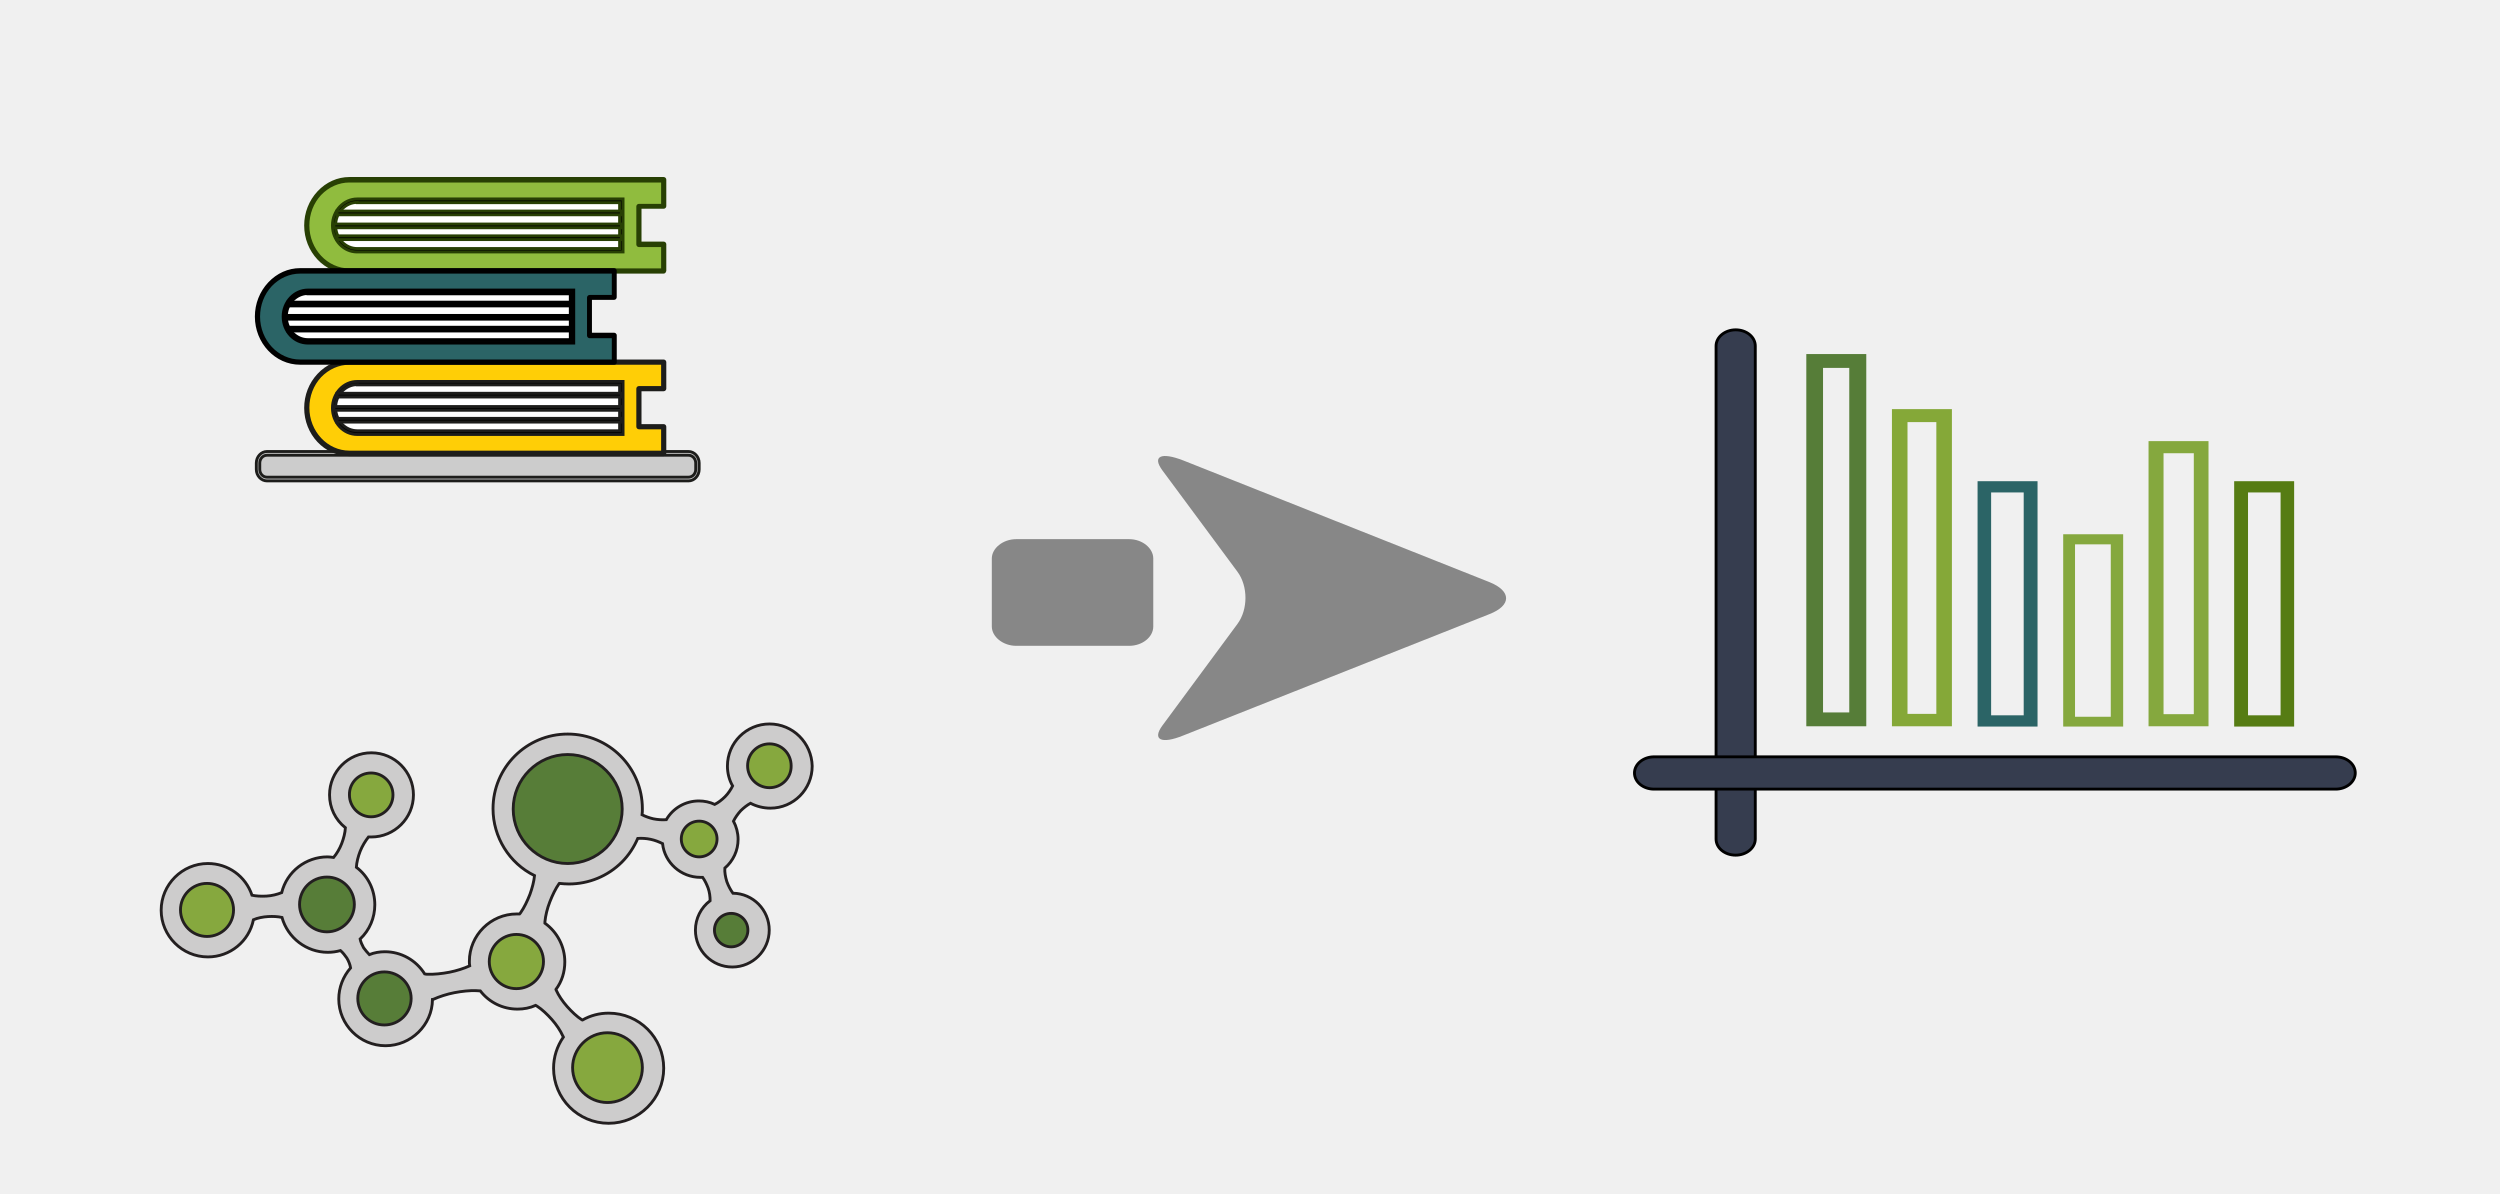
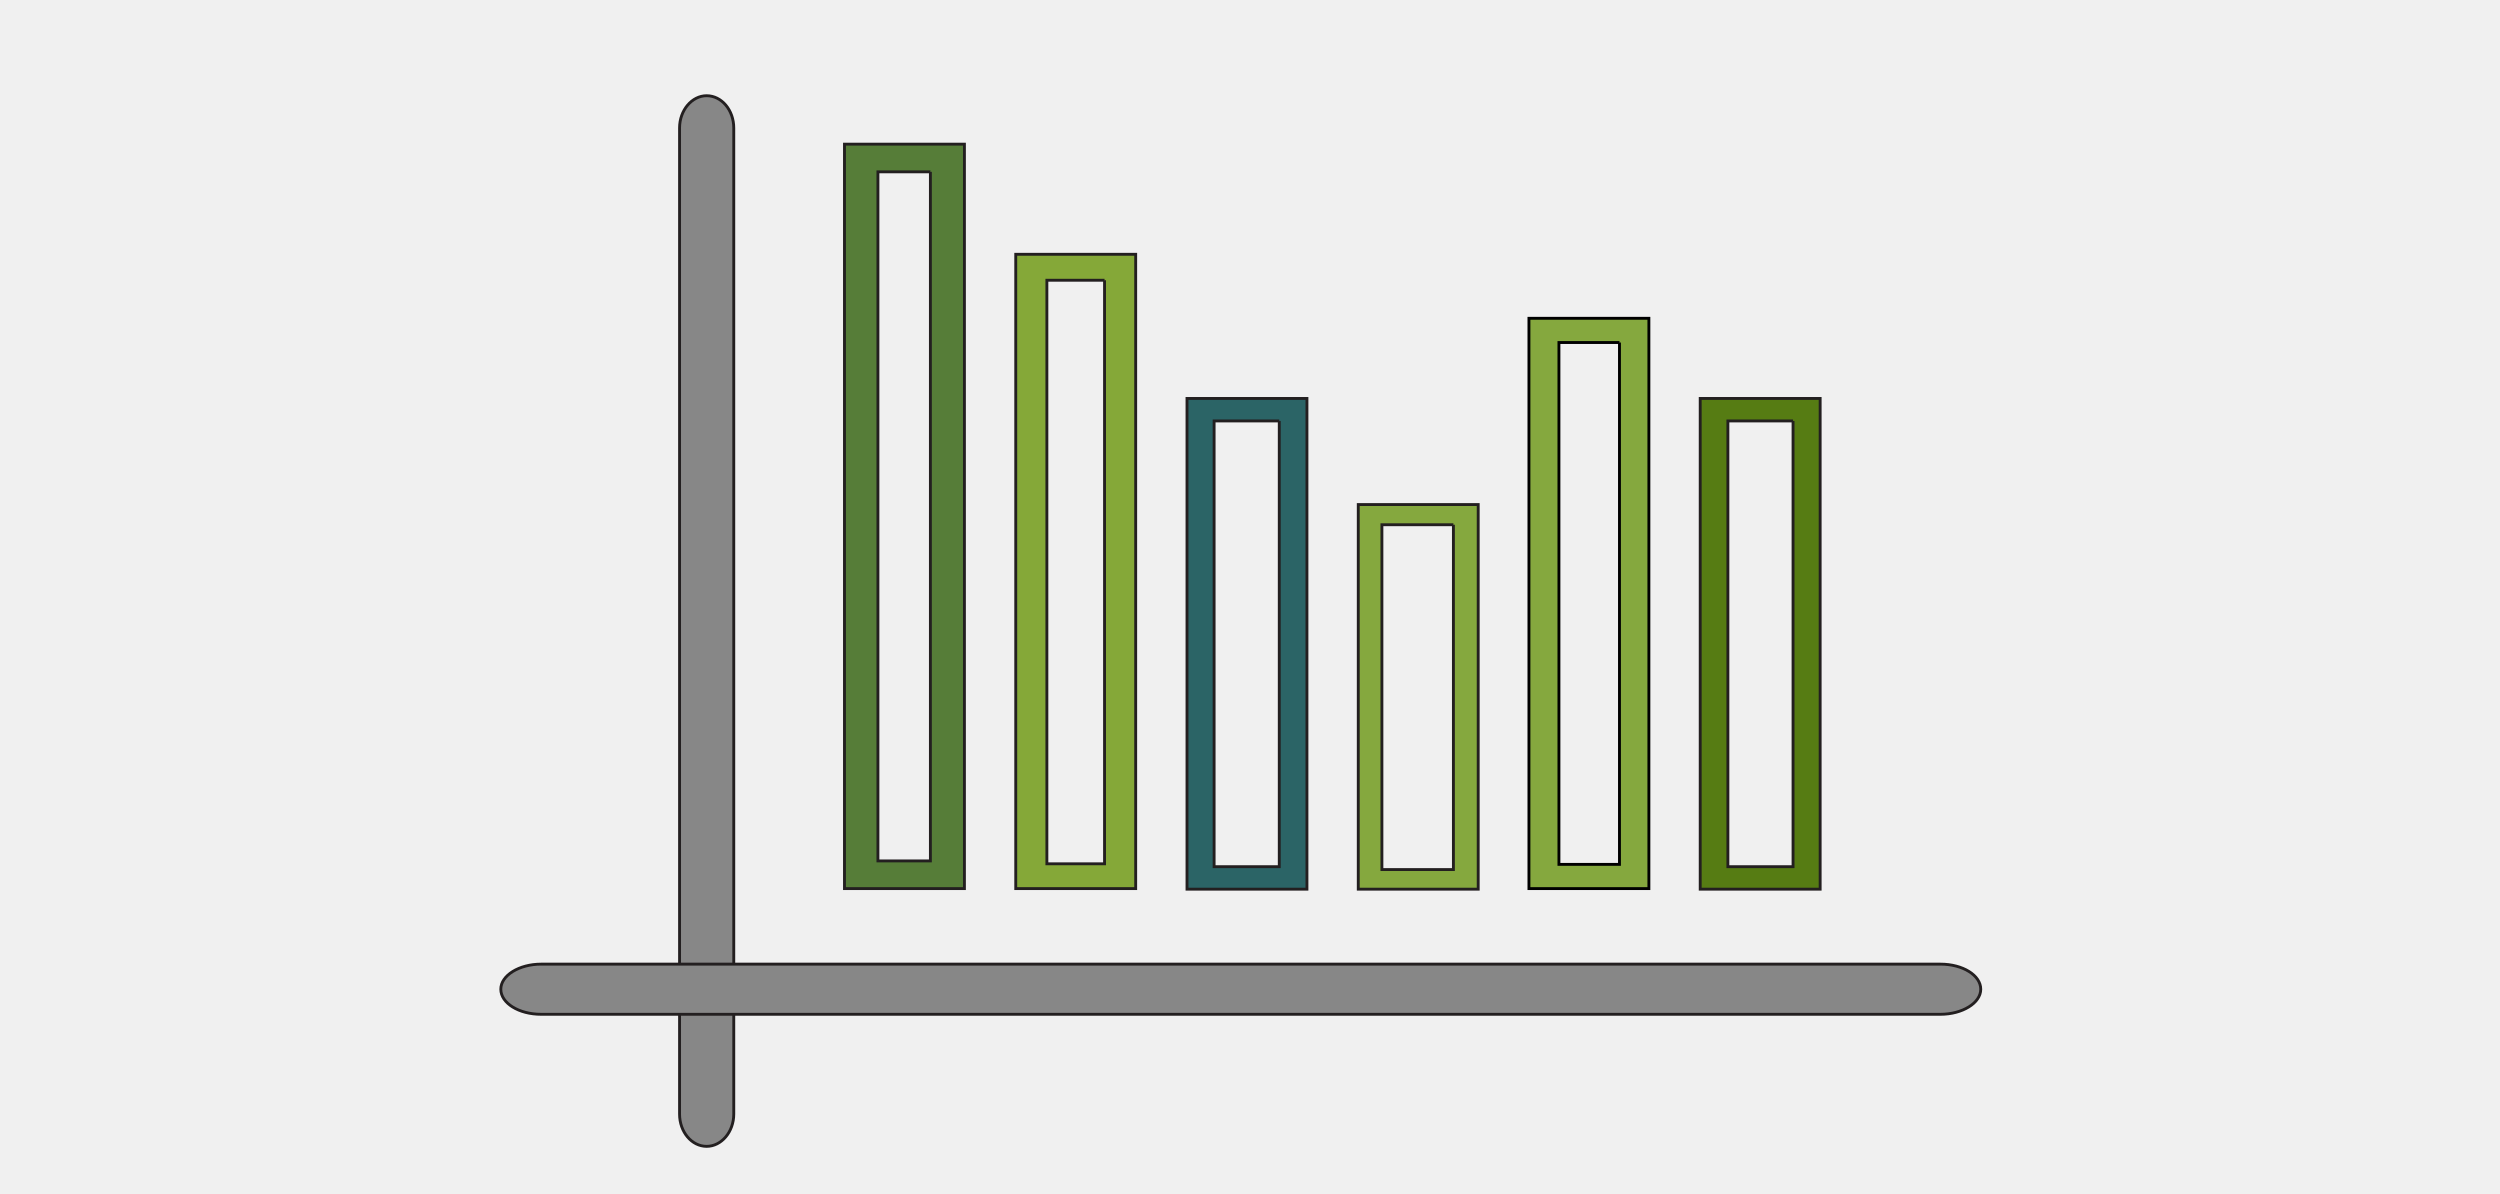
<svg xmlns="http://www.w3.org/2000/svg" version="1.1" id="Layer_1" x="0px" y="0px" viewBox="-227 37.4 867.1 414" style="enable-background:new -227 37.4 867.1 414;" xml:space="preserve">
  <style type="text/css">
- 	.st0{fill:#CCCCCC;}
- 	.st1{fill:#CCCCCC;stroke:#1D1D1B;stroke-miterlimit:10;}
- 	.st2{fill:#90BC3E;}
- 	.st3{fill:#030303;stroke:#284004;stroke-miterlimit:10;}
- 	.st4{fill:#FFFFFF;stroke:#284004;stroke-miterlimit:10;}
- 	.st5{fill:#010101;stroke:#284004;stroke-miterlimit:10;}
- 	.st6{fill:#FFCE06;}
- 	.st7{fill:#FFCE06;stroke:#1D1D1B;stroke-miterlimit:10;}
- 	.st8{fill:#FFFFFF;stroke:#1D1D1B;stroke-miterlimit:10;}
- 	.st9{fill:#010101;stroke:#1D1D1B;stroke-miterlimit:10;}
- 	.st10{fill:#2B6466;stroke:#000000;stroke-miterlimit:10;}
- 	.st11{fill:#FFFFFF;stroke:#000000;stroke-miterlimit:10;}
- 	.st12{fill:#010101;stroke:#000000;stroke-miterlimit:10;}
- 	.st13{fill:#86A83E;}
- 	.st14{fill:#577D38;}
- 	.st15{fill:#CDCCCC;stroke:#231F20;stroke-miterlimit:10;}
- 	.st16{fill:#363D4F;stroke:#000000;stroke-miterlimit:10;}
- 	.st17{fill:#567D38;}
- 	.st18{fill:#85A838;}
- 	.st19{fill:#2B6466;}
- 	.st20{fill:#85A83E;}
- 	.st21{fill:#567C13;}
- 	.st22{fill:#878787;}
+ 	.st0{fill:#878787;stroke:#231F20;stroke-miterlimit:10;}
+ 	.st1{fill:#567D38;stroke:#231F20;stroke-miterlimit:10;}
+ 	.st2{fill:#85A838;stroke:#231F20;stroke-miterlimit:10;}
+ 	.st3{fill:#2B6466;stroke:#231F20;stroke-miterlimit:10;}
+ 	.st4{fill:#85A83E;stroke:#231F20;stroke-miterlimit:10;}
+ 	.st5{fill:#85A83E;stroke:#000000;stroke-miterlimit:10;}
+ 	.st6{fill:#567C13;stroke:#231F20;stroke-miterlimit:10;}
</style>
  <g>
    <g>
-       <path class="st0" d="M11,203.5h-144.6c-2.2,0-4-1.8-4-4v-1c0-2.2,1.8-4,4-4H11c2.2,0,4,1.8,4,4v1C14.9,201.8,13.1,203.5,11,203.5z    " />
-       <path class="st1" d="M11.8,204.2h-146.2c-2,0-3.7-1.8-3.7-4V198c0-2.2,1.7-4,3.7-4H11.8c2,0,3.7,1.8,3.7,4v2.2    C15.5,202.4,13.8,204.2,11.8,204.2z M-134.4,195.3c-1.4,0-2.5,1.2-2.5,2.7v2.2c0,1.5,1.1,2.7,2.5,2.7H11.8c1.4,0,2.5-1.2,2.5-2.7    V198c0-1.5-1.1-2.7-2.5-2.7H-134.4z" />
-     </g>
-     <g>
-       <g>
-         <path class="st2" d="M3.2,108.9v-9.2h-8.6H-10h-95.8c-4.1,0-7.8,1.8-10.4,4.6c-2.7,2.9-4.3,6.8-4.3,11.2     c0,8.7,6.7,15.8,14.8,15.8h95.8h4.6h8.6v-9.2h-8.6v-13.2L3.2,108.9L3.2,108.9z" />
-         <path class="st3" d="M3.2,131.8h-109c-8.4,0-15.2-7.3-15.2-16.2c0-4.3,1.6-8.4,4.5-11.5c2.9-3.1,6.7-4.8,10.7-4.8h109     c0.2,0,0.4,0.2,0.4,0.4v9.2c0,0.2-0.2,0.4-0.4,0.4H-5v12.4h8.2c0.2,0,0.4,0.2,0.4,0.4v9.2C3.5,131.6,3.4,131.8,3.2,131.8z      M-105.8,100.2c-3.8,0-7.4,1.6-10.2,4.5c-2.7,2.9-4.2,6.8-4.2,10.9c0,8.5,6.5,15.4,14.4,15.4H2.8v-8.4h-8.2     c-0.2,0-0.4-0.2-0.4-0.4V109c0-0.2,0.2-0.4,0.4-0.4h8.2v-8.4H-105.8z" />
-       </g>
-       <g>
-         <g>
-           <path class="st4" d="M-103.1,106.9h91.6v17.2h-91.6c-4.4,0-8.1-3.9-8.1-8.6S-107.6,106.9-103.1,106.9L-103.1,106.9z" />
-           <path class="st5" d="M-10.9,124.8h-92.2c-4.8,0-8.6-4.1-8.6-9.2s3.9-9.2,8.6-9.2h92.2C-10.9,106.4-10.9,124.8-10.9,124.8z       M-103.1,107.6c-4.1,0-7.5,3.6-7.5,8s3.3,8,7.5,8h91v-15.9h-91V107.6z" />
-         </g>
-         <g>
-           <rect x="-110.1" y="110.6" class="st5" width="98.6" height="1.3" />
-         </g>
-         <g>
-           <rect x="-110.1" y="119.2" class="st5" width="98.6" height="1.3" />
-         </g>
-         <g>
-           <rect x="-111.2" y="115.1" class="st5" width="99.7" height="1.3" />
-         </g>
-       </g>
-     </g>
-     <g>
-       <path class="st6" d="M3.2,172.2V163h-8.6H-10h-95.8c-4.1,0-7.8,1.8-10.4,4.6c-2.7,2.9-4.3,6.8-4.3,11.2c0,8.7,6.7,15.8,14.8,15.8    h95.8h4.6h8.6v-9.2h-8.6v-13.2L3.2,172.2L3.2,172.2z" />
-       <path class="st7" d="M3.2,195.1h-109c-8.4,0-15.2-7.3-15.2-16.2c0-4.3,1.6-8.4,4.5-11.5c2.9-3.1,6.7-4.8,10.7-4.8h109    c0.2,0,0.4,0.2,0.4,0.4v9.2c0,0.2-0.2,0.4-0.4,0.4H-5V185h8.2c0.2,0,0.4,0.2,0.4,0.4v9.2C3.5,194.9,3.4,195.1,3.2,195.1z     M-105.8,163.4c-3.8,0-7.4,1.6-10.2,4.5c-2.7,2.9-4.2,6.8-4.2,10.9c0,8.5,6.5,15.4,14.4,15.4H2.8v-8.4h-8.2    c-0.2,0-0.4-0.2-0.4-0.4v-13.2c0-0.2,0.2-0.4,0.4-0.4h8.2v-8.4H-105.8z" />
-     </g>
-     <g>
-       <g>
-         <path class="st8" d="M-103.1,170.2h91.6v17.2h-91.6c-4.4,0-8.1-3.9-8.1-8.6S-107.6,170.2-103.1,170.2L-103.1,170.2z" />
-         <path class="st9" d="M-10.9,188.1h-92.2c-4.8,0-8.6-4.1-8.6-9.2s3.9-9.2,8.6-9.2h92.2C-10.9,169.7-10.9,188.1-10.9,188.1z      M-103.1,170.8c-4.1,0-7.5,3.6-7.5,8s3.3,8,7.5,8h91v-15.9h-91V170.8z" />
-       </g>
-       <g>
-         <rect x="-110.1" y="173.8" class="st9" width="98.6" height="1.3" />
-       </g>
-       <g>
-         <rect x="-110.1" y="182.5" class="st9" width="98.6" height="1.3" />
-       </g>
-       <g>
-         <rect x="-111.2" y="178.4" class="st9" width="99.7" height="1.3" />
-       </g>
-     </g>
-     <g>
-       <path class="st10" d="M-13.9,140.6v-9.2h-8.6h-4.6h-95.8c-4.1,0-7.8,1.8-10.4,4.6c-2.7,2.9-4.3,6.8-4.3,11.2    c0,8.7,6.7,15.8,14.8,15.8H-27h4.6h8.6v-9.2h-8.6v-13.2L-13.9,140.6L-13.9,140.6z" />
-       <path class="st10" d="M-13.9,163.4h-109c-8.4,0-15.2-7.3-15.2-16.2c0-4.3,1.6-8.4,4.5-11.5s6.7-4.8,10.7-4.8H-14    c0.2,0,0.4,0.2,0.4,0.4v9.2c0,0.2-0.2,0.4-0.4,0.4h-8.2v12.4h8.2c0.2,0,0.4,0.2,0.4,0.4v9.2C-13.5,163.2-13.7,163.4-13.9,163.4z     M-122.9,131.8c-3.8,0-7.4,1.6-10.2,4.5c-2.7,2.9-4.2,6.8-4.2,10.9c0,8.5,6.5,15.4,14.4,15.4h108.6v-8.4h-8.2    c-0.2,0-0.4-0.2-0.4-0.4v-13.2c0-0.2,0.2-0.4,0.4-0.4h8.2v-8.4H-122.9z" />
-     </g>
-     <g>
-       <g>
-         <path class="st11" d="M-120.2,138.6h91.6v17.2h-91.6c-4.4,0-8.1-3.9-8.1-8.6C-128.2,142.4-124.6,138.6-120.2,138.6L-120.2,138.6z     " />
-         <path class="st12" d="M-28,156.4h-92.2c-4.8,0-8.6-4.1-8.6-9.2s3.9-9.2,8.6-9.2H-28L-28,156.4L-28,156.4z M-120.2,139.2     c-4.1,0-7.5,3.6-7.5,8s3.3,8,7.5,8h91v-15.9h-91V139.2z" />
-       </g>
-       <g>
-         <rect x="-127.1" y="142.2" class="st12" width="98.6" height="1.3" />
-       </g>
-       <g>
-         <rect x="-127.1" y="150.9" class="st12" width="98.6" height="1.3" />
-       </g>
-       <g>
-         <rect x="-128.2" y="146.8" class="st12" width="99.7" height="1.3" />
-       </g>
+       <path class="st0" d="M27.5,423.8c0,6.2-4.3,11.2-9.4,11.2l0,0c-5.2,0-9.4-5-9.4-11.2v-342c0-6.2,4.3-11.2,9.4-11.2l0,0    c5.2,0,9.4,5,9.4,11.2V423.8z" />
    </g>
  </g>
  <g>
-     <ellipse class="st13" cx="-47.9" cy="370.9" rx="9.4" ry="9.4" />
-     <ellipse class="st14" cx="-30.3" cy="317.9" rx="19.2" ry="18.9" />
-     <ellipse class="st14" cx="-93.6" cy="383.7" rx="9.4" ry="9.4" />
-     <ellipse class="st14" cx="-113.6" cy="351.1" rx="9.4" ry="9.4" />
-     <ellipse class="st13" cx="-155.2" cy="353.1" rx="9.4" ry="9.4" />
-     <ellipse class="st13" cx="39.9" cy="303.1" rx="9.4" ry="9.4" />
-     <ellipse class="st13" cx="-16.3" cy="407.7" rx="11.8" ry="12.1" />
-     <ellipse class="st13" cx="-98.3" cy="313.2" rx="7.6" ry="7.7" />
-     <ellipse class="st13" cx="15.5" cy="328.4" rx="6.2" ry="6.2" />
-     <ellipse class="st14" cx="26.6" cy="360" rx="6.2" ry="6.2" />
-     <path class="st15" d="M39.9,288.5c-8,0-14.6,6.5-14.6,14.6c0,2.4,0.6,4.8,1.8,6.9c-0.6,1.2-1.5,2.6-2.6,3.7   c-1.1,1.1-2.4,2.1-3.6,2.7c-1.7-0.8-3.6-1.2-5.5-1.2c-4.7,0-9,2.5-11.3,6.5c-1.4,0.1-3,0-4.5-0.3c-1.3-0.3-2.7-0.8-3.9-1.4   c0.1-0.7,0.1-1.4,0.1-2.1c0-14.3-11.6-25.9-25.9-25.9S-56,303.6-56,317.9c0,9.8,5.6,18.9,14.4,23.2c-0.2,2-0.8,4.3-1.6,6.5   c-0.9,2.3-2,4.6-3.2,6.3c-0.1,0.2-0.2,0.3-0.4,0.5c-0.3,0-0.7,0-1,0c-9,0-16.4,7.4-16.4,16.4c0,0.5,0,1,0.1,1.6   c-2,0.9-4.5,1.7-7,2.2c-2.6,0.5-5.4,0.8-7.6,0.7c-0.4,0-0.7,0-1-0.1c-3-4.8-8.2-7.7-13.8-7.7c-1.8,0-3.7,0.3-5.4,1   c-0.7-0.7-1.4-1.6-2-2.4c-0.5-0.9-1-2-1.2-3c3.3-3.1,5.1-7.4,5.1-11.9c0-5.1-2.3-9.9-6.4-13c0.1-1.7,0.6-3.7,1.3-5.5   c0.7-1.8,1.8-3.6,2.9-5c0.3,0,0.7,0,1,0c8,0,14.6-6.5,14.6-14.6c0-8-6.5-14.6-14.6-14.6c-8,0-14.5,6.5-14.5,14.6   c0,4.5,2,8.6,5.5,11.4c-0.1,1.7-0.6,3.7-1.3,5.5c-0.7,1.8-1.7,3.5-2.8,4.8c-0.8-0.1-1.5-0.2-2.1-0.2c-7.5,0-14.1,5.1-15.9,12.4l0,0   c-1.5,0.6-3.4,1.1-5.3,1.2c-1.8,0.1-3.6,0-5-0.3c-2.2-6.6-8.3-11-15.3-11c-8.9,0-16.2,7.3-16.2,16.2s7.3,16.2,16.2,16.2   c7.7,0,14.3-5.4,15.8-12.9c1.4-0.6,3.3-1,5.1-1.1c1.7-0.1,3.4,0,4.8,0.3c2,7.1,8.5,12.1,15.9,12.1c1.5,0,2.9-0.2,4.4-0.6   c0.8,0.7,1.6,1.7,2.2,2.6c0.6,1,1.1,2.2,1.3,3.4c-2.6,3-4.1,6.8-4.1,10.8c0,8.9,7.3,16.2,16.2,16.2s16.2-7.2,16.3-16   c0.1,0,0.2-0.1,0.3-0.1c2-0.9,4.7-1.8,7.3-2.3s5.4-0.8,7.6-0.7c0.5,0,1,0.1,1.4,0.1c3.1,4,7.8,6.3,12.9,6.3c2.2,0,4.3-0.4,6.3-1.3   c0.2,0.1,0.3,0.2,0.5,0.3c1.7,1.1,3.5,2.8,5.1,4.6c1.6,1.8,3,3.9,3.8,5.7c0.1,0.1,0.1,0.2,0.2,0.4c-2.2,3.2-3.4,6.9-3.4,10.8   c0,10.5,8.5,19.1,19.1,19.1c10.5,0,19.1-8.5,19.1-19.1s-8.5-19.1-19.1-19.1c-3.2,0-6.3,0.8-9.1,2.4c-0.1,0-0.1-0.1-0.2-0.1   c-1.7-1.1-3.5-2.8-5.1-4.6c-1.6-1.8-3-3.9-3.8-5.7c0-0.1-0.1-0.1-0.1-0.2c2.1-2.8,3.1-6.1,3.1-9.6c0-5.3-2.6-10.3-6.9-13.4   c0-0.1,0-0.3,0-0.5c0.2-2.1,0.8-4.6,1.7-6.9s2-4.6,3.2-6.3l0.1-0.1c1.1,0.1,2.2,0.2,3.3,0.2c6.9,0,13.5-2.7,18.4-7.6   c2.4-2.4,4.2-5.2,5.5-8.2c1.4-0.1,3,0,4.4,0.3c1.5,0.3,3,0.9,4.2,1.5c0.7,6.6,6.4,11.7,13.1,11.7c0.3,0,0.5,0,0.8,0   c0.8,1.1,1.4,2.4,1.9,3.7c0.5,1.4,0.7,3,0.7,4.4c-3.2,2.4-5.1,6.2-5.1,10.2c0,7.1,5.7,12.8,12.8,12.8S39.8,367,39.8,360   s-5.6-12.7-12.6-12.8c-0.8-1.1-1.6-2.6-2.1-4c-0.5-1.6-0.8-3.3-0.7-4.7c2.9-2.5,4.6-6.1,4.6-10c0-2.2-0.6-4.4-1.6-6.3   c0.6-1.2,1.5-2.5,2.5-3.6c1-1,2.3-2,3.4-2.6c2.1,1.1,4.5,1.7,6.9,1.7c8,0,14.5-6.5,14.5-14.6C54.5,295,48,288.5,39.9,288.5z    M39.9,310.6c-4.2,0-7.6-3.4-7.6-7.6c0-4.2,3.4-7.6,7.6-7.6c4.2,0,7.5,3.4,7.5,7.6C47.5,307.2,44.1,310.6,39.9,310.6z M15.5,322.2   c3.4,0,6.2,2.8,6.2,6.2s-2.8,6.2-6.2,6.2s-6.2-2.8-6.2-6.2S12,322.2,15.5,322.2z M26.6,365.8c-3.2,0-5.8-2.6-5.8-5.8   c0-3.2,2.6-5.8,5.8-5.8s5.8,2.6,5.8,5.8C32.4,363.2,29.8,365.8,26.6,365.8z M-47.9,361.5c5.2,0,9.4,4.2,9.4,9.4   c0,5.2-4.2,9.4-9.4,9.4s-9.4-4.2-9.4-9.4C-57.3,365.7-53,361.5-47.9,361.5z M-30.1,336.9c-10.4,0-18.9-8.5-18.9-18.9   c0-10.4,8.5-18.9,18.9-18.9s18.9,8.5,18.9,18.9c0,5-2,9.8-5.5,13.4C-20.3,334.9-25,336.9-30.1,336.9z M-113.6,341.6   c5.2,0,9.5,4.2,9.5,9.5c0,5.2-4.3,9.5-9.5,9.5s-9.5-4.3-9.5-9.5C-123.1,345.8-118.9,341.6-113.6,341.6z M-98.3,305.5   c4.2,0,7.6,3.4,7.6,7.6c0,4.2-3.4,7.6-7.6,7.6c-4.1,0-7.5-3.4-7.5-7.6C-105.9,308.9-102.5,305.5-98.3,305.5z M-93.7,392.9   c-5.1,0-9.2-4.1-9.2-9.2s4.1-9.2,9.2-9.2s9.3,4.1,9.3,9.2C-84.4,388.8-88.6,392.9-93.7,392.9z M-155.2,362.2   c-5.1,0-9.2-4.1-9.2-9.2c0-5.1,4.1-9.2,9.2-9.2c5.1,0,9.2,4.1,9.2,9.2C-146,358.1-150.1,362.2-155.2,362.2z M-16.3,419.8   c-6.6,0-12.1-5.4-12.1-12.1c0-6.6,5.4-12.1,12.1-12.1c6.6,0,12.1,5.4,12.1,12.1S-9.7,419.8-16.3,419.8z" />
+     <g>
+       <path class="st0" d="M-39.3,389.2c-7.8,0-14-3.9-14-8.7l0,0c0-4.8,6.4-8.7,14-8.7H446c7.8,0,14,3.9,14,8.7l0,0    c0,4.8-6.4,8.7-14,8.7H-39.3z" />
+     </g>
  </g>
  <g>
    <g>
-       <g>
-         <path class="st16" d="M381.8,328.4c0,3.1-3.1,5.6-6.8,5.6l0,0c-3.8,0-6.8-2.5-6.8-5.6v-171c0-3.1,3.1-5.6,6.8-5.6l0,0     c3.8,0,6.8,2.5,6.8,5.6V328.4z" />
-       </g>
-     </g>
-     <g>
-       <g>
-         <path class="st16" d="M346.7,311.1c-3.8,0-6.8-2.5-6.8-5.6l0,0c0-3.1,3.1-5.6,6.8-5.6h236.4c3.8,0,6.8,2.5,6.8,5.6l0,0     c0,3.1-3.1,5.6-6.8,5.6H346.7z" />
-       </g>
-     </g>
-     <g>
-       <g>
-         <path class="st17" d="M414.4,165v119.5h-9.1V165H414.4 M420.3,160.2h-20.8v129.1h20.8V160.2L420.3,160.2z" />
-       </g>
-     </g>
-     <g>
-       <g>
-         <path class="st18" d="M444.6,183.8V285h-10V183.8H444.6 M450,179.3h-20.8v110H450V179.3L450,179.3z" />
-       </g>
-     </g>
-     <g>
-       <g>
-         <path class="st19" d="M474.9,208.2v77.3h-11.3v-77.3L474.9,208.2 M479.7,204.3h-20.8v85.1h20.8V204.3L479.7,204.3z" />
-       </g>
-     </g>
-     <g>
-       <g>
-         <path class="st20" d="M505.1,226.2V286h-12.4v-59.8L505.1,226.2 M509.4,222.7h-20.8v66.7h20.8V222.7L509.4,222.7z" />
-       </g>
-     </g>
-     <g>
-       <g>
-         <path class="st20" d="M533.9,194.6v90.5h-10.5v-90.5L533.9,194.6 M539,190.4h-20.8v98.9H539V190.4L539,190.4z" />
-       </g>
-     </g>
-     <g>
-       <g>
-         <path class="st21" d="M564,208.2v77.3h-11.3v-77.3L564,208.2 M568.7,204.3h-20.8v85.1h20.8V204.3L568.7,204.3z" />
-       </g>
+       <path class="st1" d="M95.7,97v239H77.5V97H95.7 M107.5,87.4H65.9v258.2h41.6V87.4L107.5,87.4z" />
    </g>
  </g>
  <g>
-     <path class="st22" d="M173,231.1c0-3.5-3.7-6.7-8.4-6.7h-39.1c-4.7,0-8.5,3.2-8.5,6.7v23.6c0,3.5,3.8,6.7,8.5,6.7h39.1   c4.7,0,8.4-3.1,8.4-6.7V231.1z" />
-     <path class="st22" d="M289.6,250.4c7.7-3,7.7-8,0-11.1l-106.2-42.2c-7.7-3-10.9-1.5-7.2,3.5l26,35.1c3.7,5,3.7,13.1,0,18.1   l-26,35.2c-3.7,5-0.4,6.6,7.2,3.5L289.6,250.4z" />
+     <g>
+       <path class="st2" d="M156.1,134.6V337h-20V134.6H156.1 M166.9,125.6h-41.6v220h41.6V125.6L166.9,125.6z" />
+     </g>
+   </g>
+   <g>
+     <g>
+       <path class="st3" d="M216.7,183.4V338h-22.6V183.4L216.7,183.4 M226.3,175.6h-41.6v170.2h41.6V175.6L226.3,175.6z" />
+     </g>
+   </g>
+   <g>
+     <g>
+       <path class="st4" d="M277.1,219.4V339h-24.8V219.4L277.1,219.4 M285.7,212.4h-41.6v133.4h41.6V212.4L285.7,212.4z" />
+     </g>
+   </g>
+   <g>
+     <g>
+       <path class="st5" d="M334.7,156.2v181h-21v-181L334.7,156.2 M344.9,147.8h-41.6v197.8h41.6V147.8L344.9,147.8z" />
+     </g>
+   </g>
+   <g>
+     <g>
+       <path class="st6" d="M394.9,183.4V338h-22.6V183.4L394.9,183.4 M404.3,175.6h-41.6v170.2h41.6V175.6L404.3,175.6z" />
+     </g>
  </g>
</svg>
